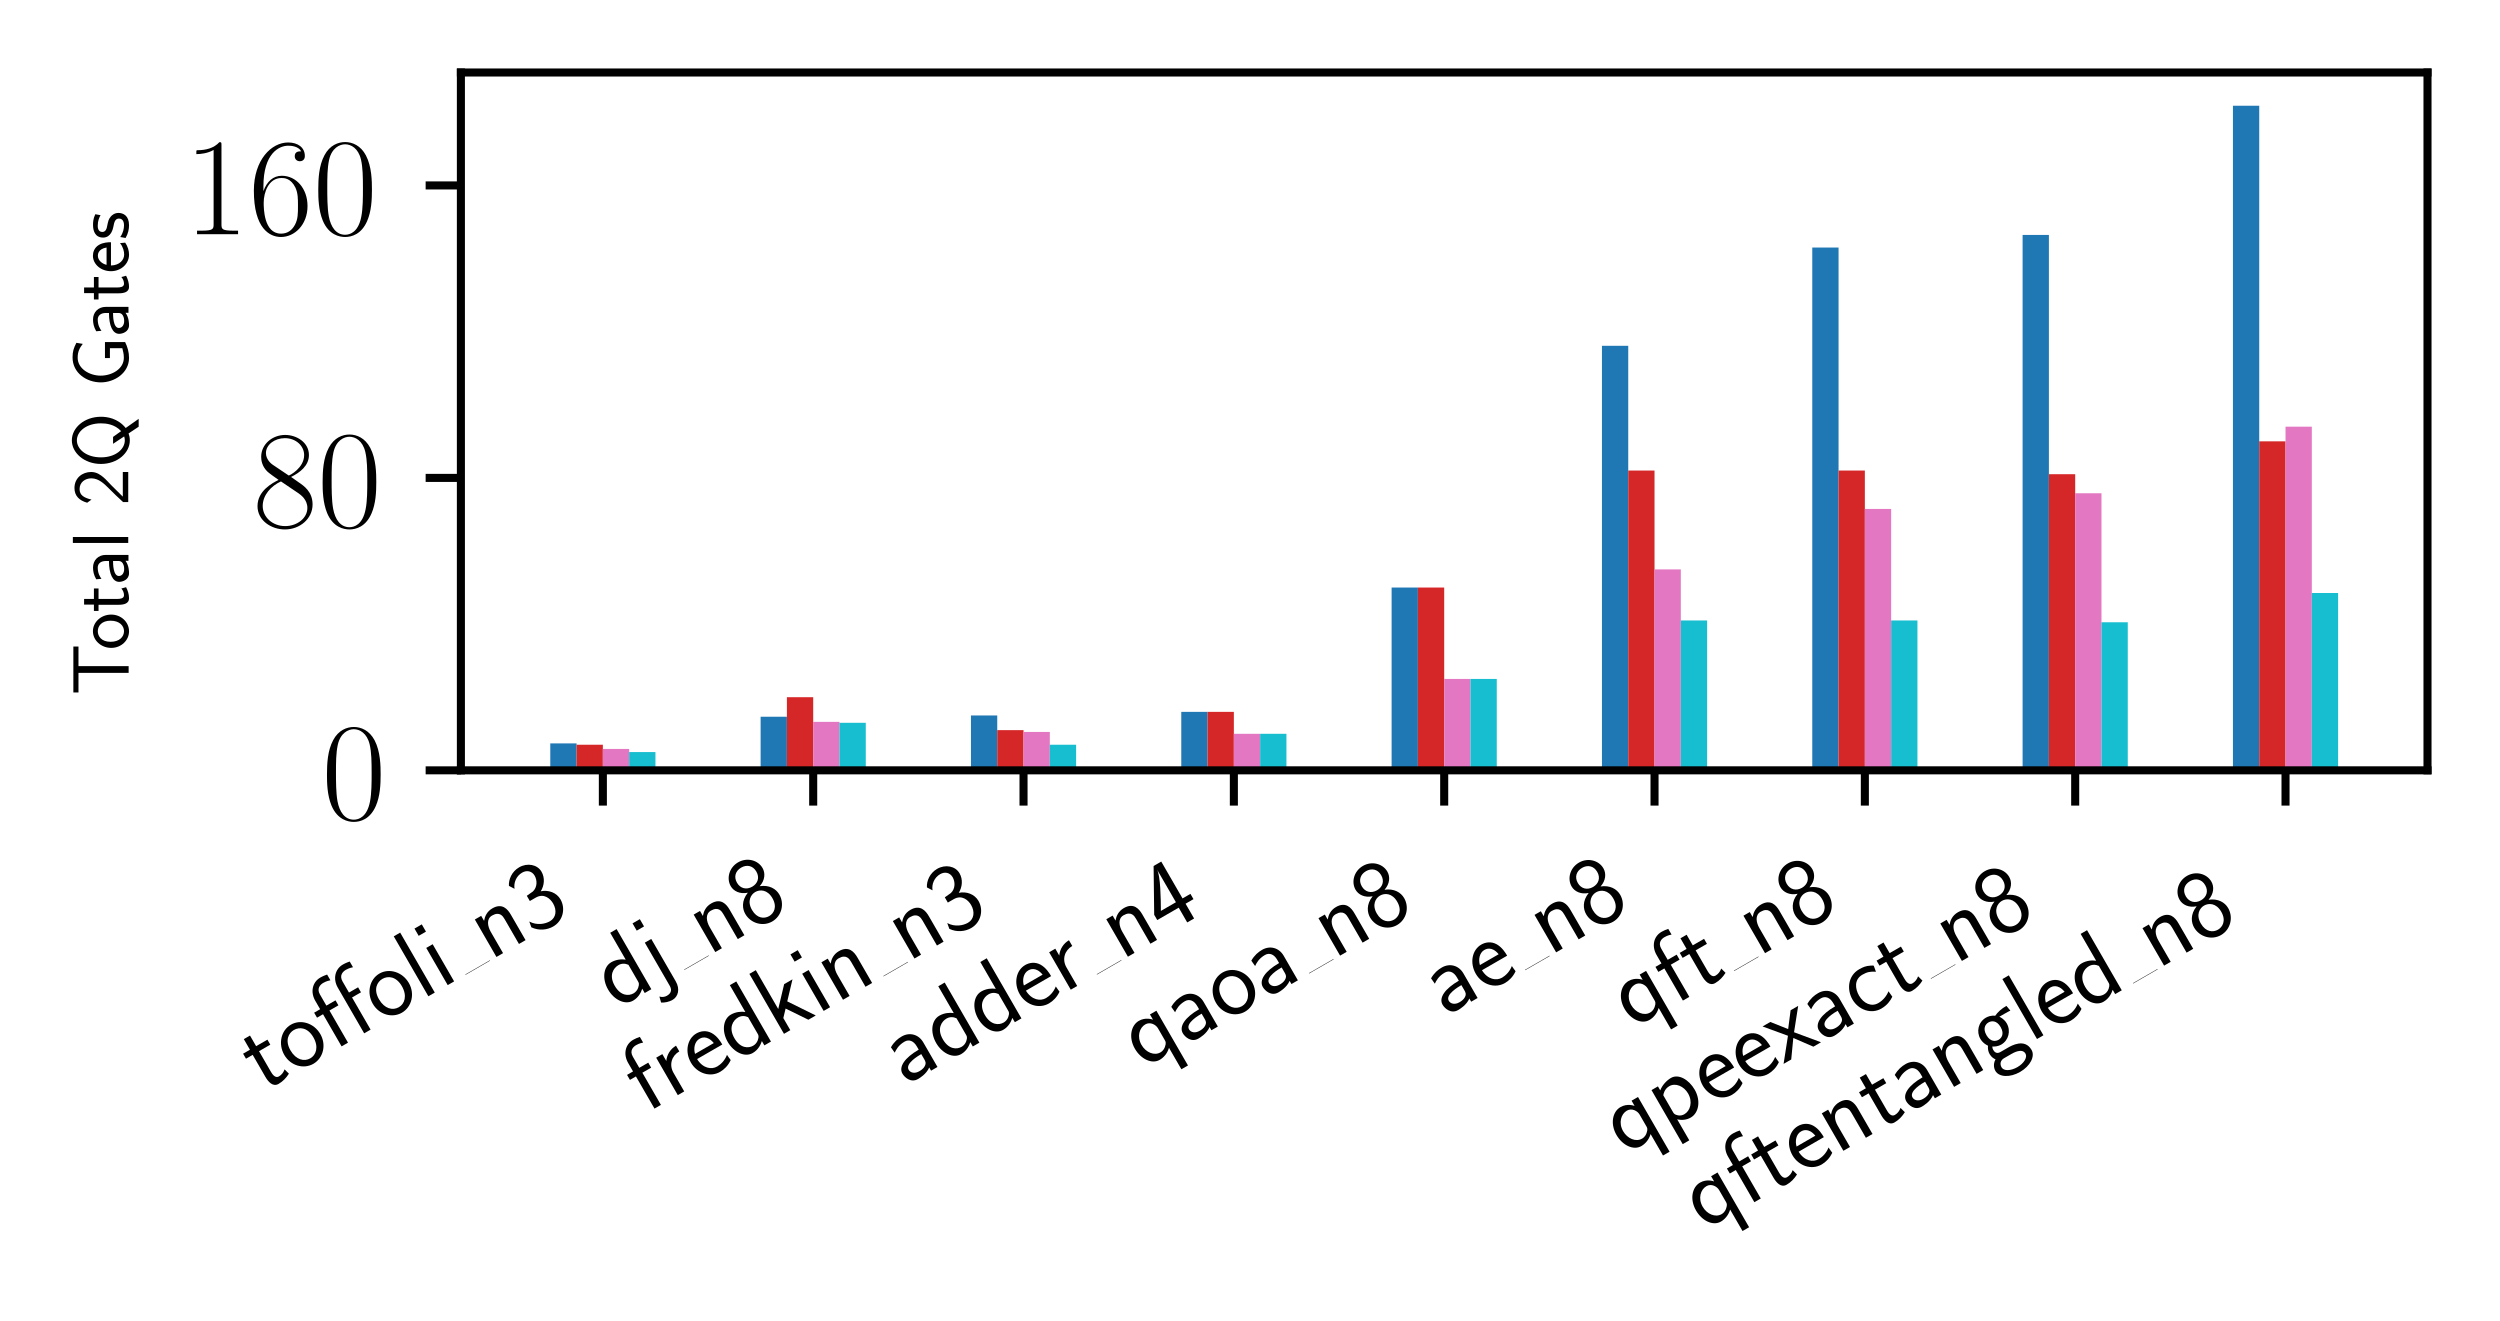
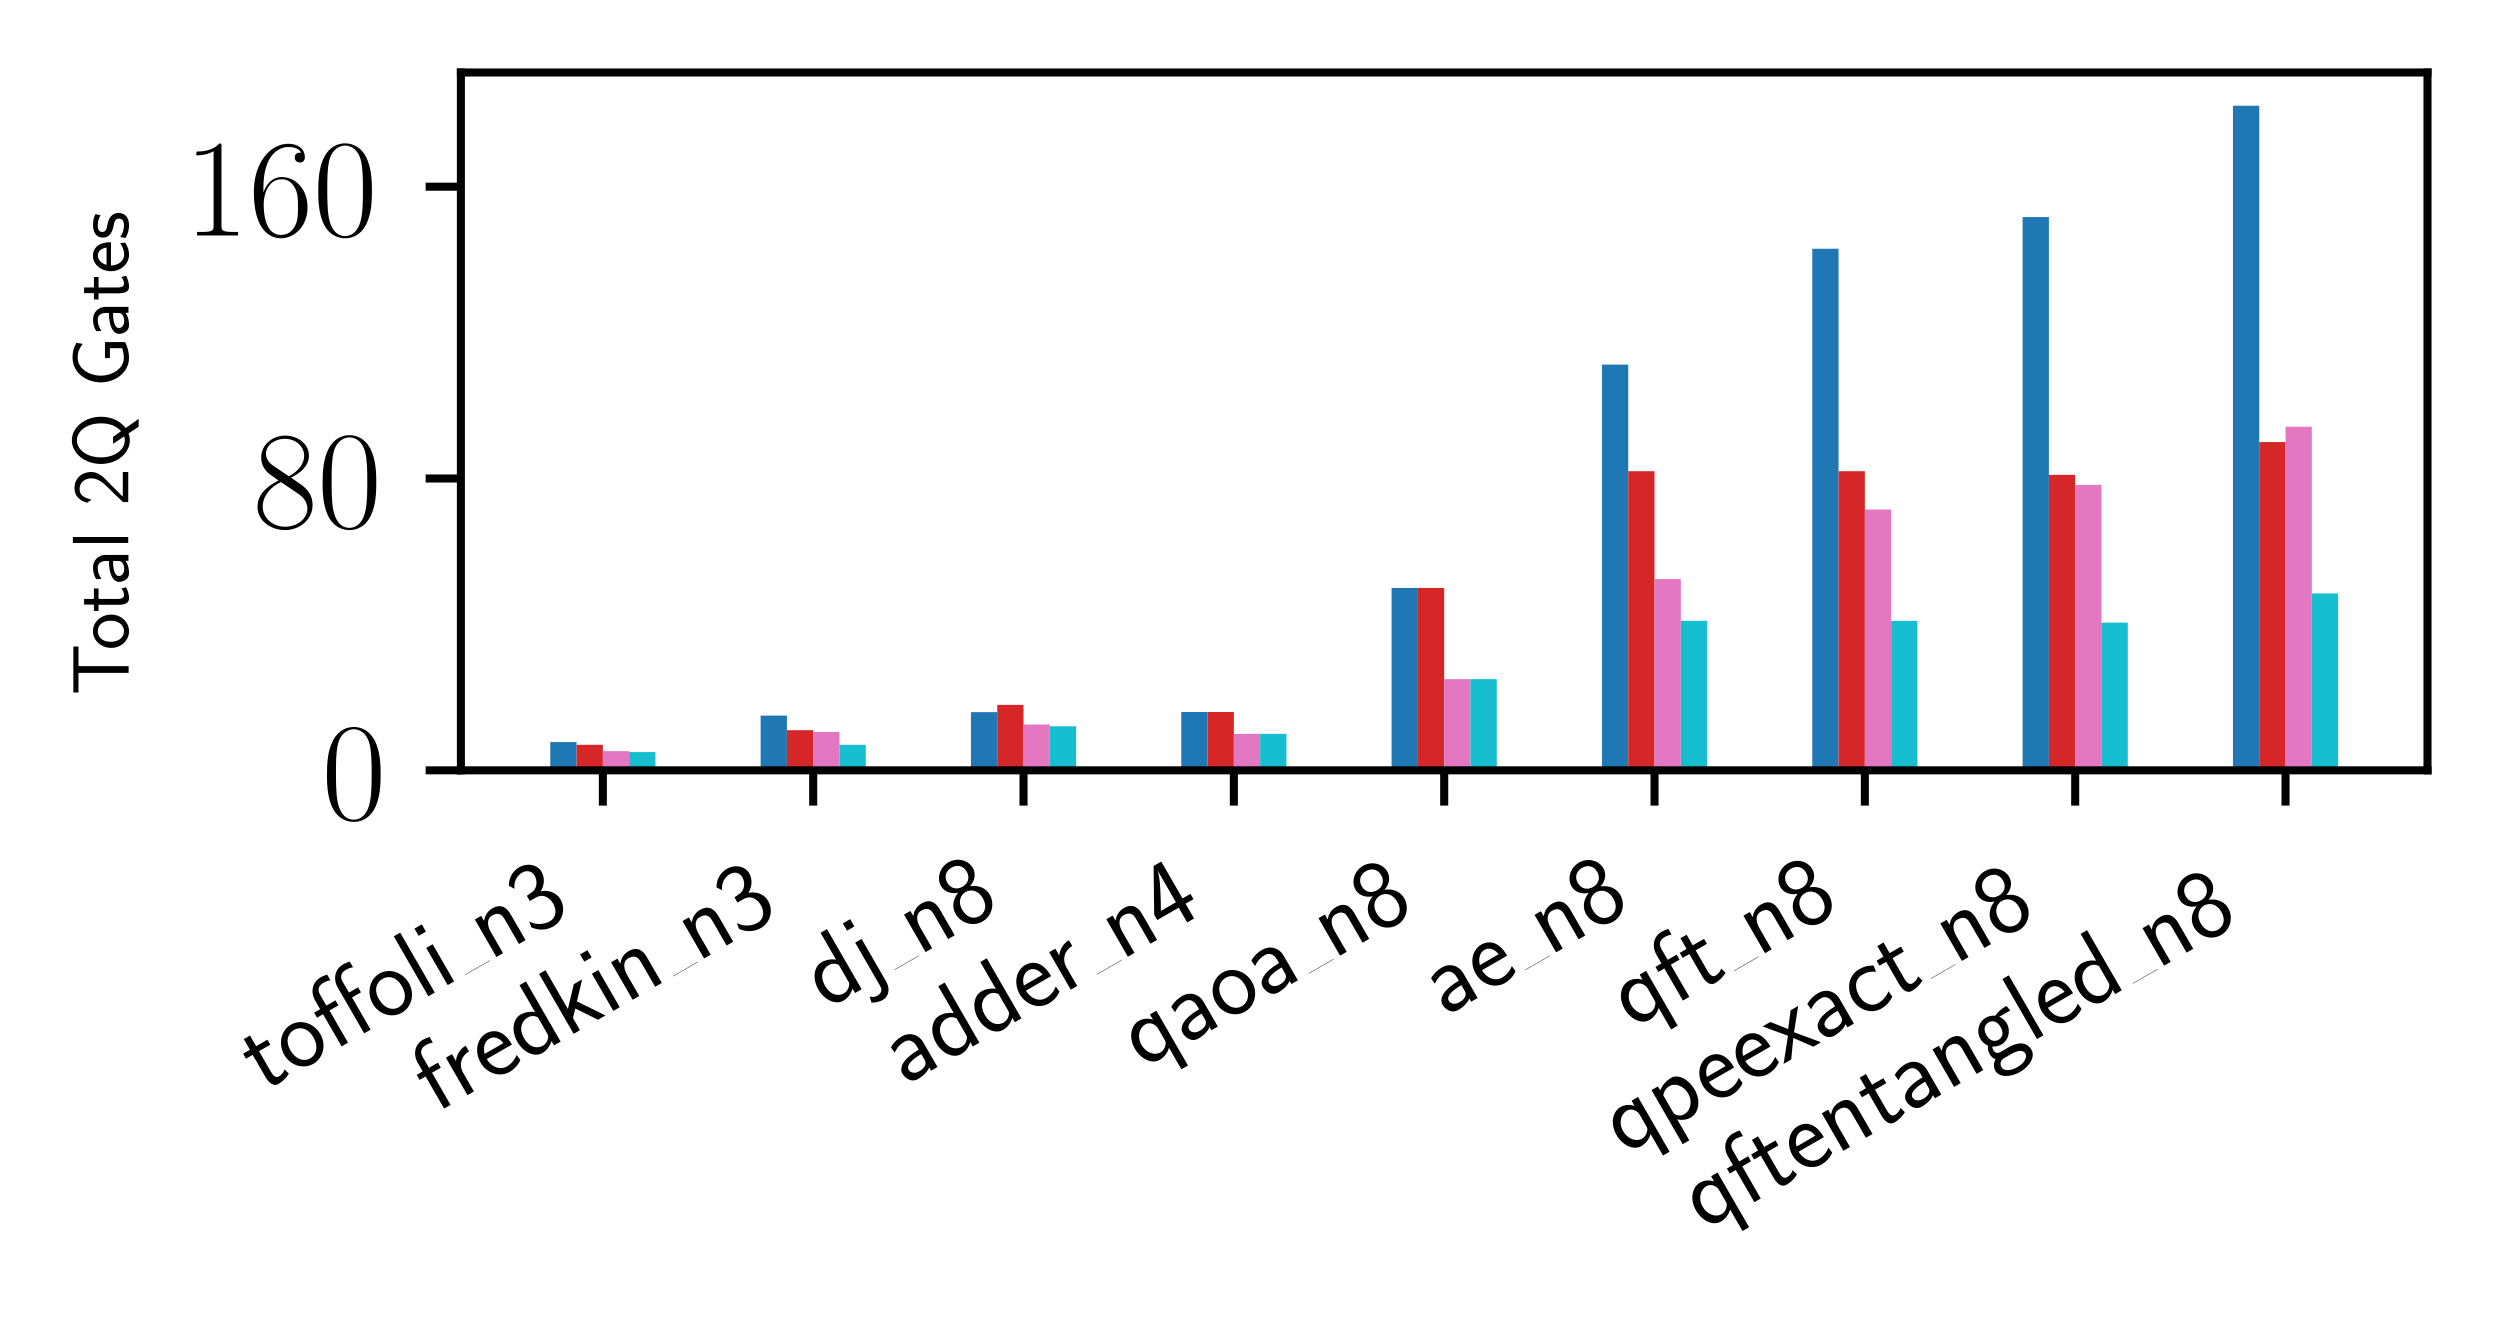
<svg xmlns="http://www.w3.org/2000/svg" xmlns:xlink="http://www.w3.org/1999/xlink" width="248.27pt" height="131.144pt" viewBox="0 0 248.27 131.144" version="1.1">
  <defs>
    <style type="text/css">*{stroke-linejoin: round; stroke-linecap: butt}</style>
  </defs>
  <g id="figure_1">
    <g id="patch_1">
      <path d="M 0 131.144 L 248.27 131.144 L 248.27 0 L 0 0 L 0 131.144 z " style="fill: none" />
    </g>
    <g id="axes_1">
      <g id="patch_2">
        <path d="M 45.77 76.5 L 241.07 76.5 L 241.07 7.2 L 45.77 7.2 L 45.77 76.5 z " style="fill: none" />
      </g>
      <g id="patch_3">
-         <path d="M 54.647 76.5 L 57.258 76.5 L 57.258 73.828 L 54.647 73.828 z " clip-path="url(#p5734040228)" style="fill: #1f77b4" />
+         <path d="M 54.647 76.5 L 57.258 76.5 L 57.258 73.696 L 54.647 73.696 z " clip-path="url(#pdf0e8d1b85)" style="fill: #1f77b4" />
      </g>
      <g id="patch_4">
-         <path d="M 57.258 76.5 L 59.869 76.5 L 59.869 73.959 L 57.258 73.959 z " clip-path="url(#p5734040228)" style="fill: #d62728" />
+         <path d="M 57.258 76.5 L 59.869 76.5 L 59.869 73.964 L 57.258 73.964 z " clip-path="url(#pdf0e8d1b85)" style="fill: #d62728" />
      </g>
      <g id="patch_5">
-         <path d="M 59.869 76.5 L 62.48 76.5 L 62.48 74.375 L 59.869 74.375 z " clip-path="url(#p5734040228)" style="fill: #e377c2" />
+         <path d="M 59.869 76.5 L 62.48 76.5 L 62.48 74.591 L 59.869 74.591 z " clip-path="url(#pdf0e8d1b85)" style="fill: #e377c2" />
      </g>
      <g id="patch_6">
-         <path d="M 62.48 76.5 L 65.091 76.5 L 65.091 74.685 L 62.48 74.685 z " clip-path="url(#p5734040228)" style="fill: #17becf" />
+         <path d="M 62.48 76.5 L 65.091 76.5 L 65.091 74.689 L 62.48 74.689 z " clip-path="url(#pdf0e8d1b85)" style="fill: #17becf" />
      </g>
      <g id="patch_7">
-         <path d="M 75.535 76.5 L 78.146 76.5 L 78.146 71.177 L 75.535 71.177 z " clip-path="url(#p5734040228)" style="fill: #1f77b4" />
+         <path d="M 75.535 76.5 L 78.146 76.5 L 78.146 71.066 L 75.535 71.066 z " clip-path="url(#pdf0e8d1b85)" style="fill: #1f77b4" />
      </g>
      <g id="patch_8">
-         <path d="M 78.146 76.5 L 80.757 76.5 L 80.757 69.239 L 78.146 69.239 z " clip-path="url(#p5734040228)" style="fill: #d62728" />
+         <path d="M 78.146 76.5 L 80.757 76.5 L 80.757 72.515 L 78.146 72.515 z " clip-path="url(#pdf0e8d1b85)" style="fill: #d62728" />
      </g>
      <g id="patch_9">
-         <path d="M 80.757 76.5 L 83.368 76.5 L 83.368 71.689 L 80.757 71.689 z " clip-path="url(#p5734040228)" style="fill: #e377c2" />
+         <path d="M 80.757 76.5 L 83.368 76.5 L 83.368 72.696 L 80.757 72.696 z " clip-path="url(#pdf0e8d1b85)" style="fill: #e377c2" />
      </g>
      <g id="patch_10">
-         <path d="M 83.368 76.5 L 85.979 76.5 L 85.979 71.78 L 83.368 71.78 z " clip-path="url(#p5734040228)" style="fill: #17becf" />
+         <path d="M 83.368 76.5 L 85.979 76.5 L 85.979 73.964 L 83.368 73.964 z " clip-path="url(#pdf0e8d1b85)" style="fill: #17becf" />
      </g>
      <g id="patch_11">
-         <path d="M 96.423 76.5 L 99.034 76.5 L 99.034 71.054 L 96.423 71.054 z " clip-path="url(#p5734040228)" style="fill: #1f77b4" />
+         <path d="M 96.423 76.5 L 99.034 76.5 L 99.034 70.722 L 96.423 70.722 z " clip-path="url(#pdf0e8d1b85)" style="fill: #1f77b4" />
      </g>
      <g id="patch_12">
-         <path d="M 99.034 76.5 L 101.645 76.5 L 101.645 72.507 L 99.034 72.507 z " clip-path="url(#p5734040228)" style="fill: #d62728" />
+         <path d="M 99.034 76.5 L 101.645 76.5 L 101.645 69.996 L 99.034 69.996 z " clip-path="url(#pdf0e8d1b85)" style="fill: #d62728" />
      </g>
      <g id="patch_13">
-         <path d="M 101.645 76.5 L 104.256 76.5 L 104.256 72.688 L 101.645 72.688 z " clip-path="url(#p5734040228)" style="fill: #e377c2" />
+         <path d="M 101.645 76.5 L 104.256 76.5 L 104.256 71.945 L 101.645 71.945 z " clip-path="url(#pdf0e8d1b85)" style="fill: #e377c2" />
      </g>
      <g id="patch_14">
-         <path d="M 104.256 76.5 L 106.867 76.5 L 106.867 73.959 L 104.256 73.959 z " clip-path="url(#p5734040228)" style="fill: #17becf" />
+         <path d="M 104.256 76.5 L 106.867 76.5 L 106.867 72.125 L 104.256 72.125 z " clip-path="url(#pdf0e8d1b85)" style="fill: #17becf" />
      </g>
      <g id="patch_15">
-         <path d="M 117.31 76.5 L 119.921 76.5 L 119.921 70.691 L 117.31 70.691 z " clip-path="url(#p5734040228)" style="fill: #1f77b4" />
+         <path d="M 117.31 76.5 L 119.921 76.5 L 119.921 70.704 L 117.31 70.704 z " clip-path="url(#pdf0e8d1b85)" style="fill: #1f77b4" />
      </g>
      <g id="patch_16">
-         <path d="M 119.921 76.5 L 122.532 76.5 L 122.532 70.691 L 119.921 70.691 z " clip-path="url(#p5734040228)" style="fill: #d62728" />
+         <path d="M 119.921 76.5 L 122.532 76.5 L 122.532 70.704 L 119.921 70.704 z " clip-path="url(#pdf0e8d1b85)" style="fill: #d62728" />
      </g>
      <g id="patch_17">
-         <path d="M 122.532 76.5 L 125.143 76.5 L 125.143 72.87 L 122.532 72.87 z " clip-path="url(#p5734040228)" style="fill: #e377c2" />
+         <path d="M 122.532 76.5 L 125.143 76.5 L 125.143 72.878 L 122.532 72.878 z " clip-path="url(#pdf0e8d1b85)" style="fill: #e377c2" />
      </g>
      <g id="patch_18">
-         <path d="M 125.143 76.5 L 127.754 76.5 L 127.754 72.87 L 125.143 72.87 z " clip-path="url(#p5734040228)" style="fill: #17becf" />
+         <path d="M 125.143 76.5 L 127.754 76.5 L 127.754 72.878 L 125.143 72.878 z " clip-path="url(#pdf0e8d1b85)" style="fill: #17becf" />
      </g>
      <g id="patch_19">
-         <path d="M 138.198 76.5 L 140.809 76.5 L 140.809 58.348 L 138.198 58.348 z " clip-path="url(#p5734040228)" style="fill: #1f77b4" />
+         <path d="M 138.198 76.5 L 140.809 76.5 L 140.809 58.388 L 138.198 58.388 z " clip-path="url(#pdf0e8d1b85)" style="fill: #1f77b4" />
      </g>
      <g id="patch_20">
-         <path d="M 140.809 76.5 L 143.42 76.5 L 143.42 58.348 L 140.809 58.348 z " clip-path="url(#p5734040228)" style="fill: #d62728" />
+         <path d="M 140.809 76.5 L 143.42 76.5 L 143.42 58.388 L 140.809 58.388 z " clip-path="url(#pdf0e8d1b85)" style="fill: #d62728" />
      </g>
      <g id="patch_21">
-         <path d="M 143.42 76.5 L 146.031 76.5 L 146.031 67.424 L 143.42 67.424 z " clip-path="url(#p5734040228)" style="fill: #e377c2" />
+         <path d="M 143.42 76.5 L 146.031 76.5 L 146.031 67.444 L 143.42 67.444 z " clip-path="url(#pdf0e8d1b85)" style="fill: #e377c2" />
      </g>
      <g id="patch_22">
-         <path d="M 146.031 76.5 L 148.642 76.5 L 148.642 67.424 L 146.031 67.424 z " clip-path="url(#p5734040228)" style="fill: #17becf" />
+         <path d="M 146.031 76.5 L 148.642 76.5 L 148.642 67.444 L 146.031 67.444 z " clip-path="url(#pdf0e8d1b85)" style="fill: #17becf" />
      </g>
      <g id="patch_23">
-         <path d="M 159.086 76.5 L 161.697 76.5 L 161.697 34.34 L 159.086 34.34 z " clip-path="url(#p5734040228)" style="fill: #1f77b4" />
+         <path d="M 159.086 76.5 L 161.697 76.5 L 161.697 36.208 L 159.086 36.208 z " clip-path="url(#pdf0e8d1b85)" style="fill: #1f77b4" />
      </g>
      <g id="patch_24">
-         <path d="M 161.697 76.5 L 164.308 76.5 L 164.308 46.731 L 161.697 46.731 z " clip-path="url(#p5734040228)" style="fill: #d62728" />
+         <path d="M 161.697 76.5 L 164.308 76.5 L 164.308 46.796 L 161.697 46.796 z " clip-path="url(#pdf0e8d1b85)" style="fill: #d62728" />
      </g>
      <g id="patch_25">
-         <path d="M 164.308 76.5 L 166.919 76.5 L 166.919 56.544 L 164.308 56.544 z " clip-path="url(#p5734040228)" style="fill: #e377c2" />
+         <path d="M 164.308 76.5 L 166.919 76.5 L 166.919 57.504 L 164.308 57.504 z " clip-path="url(#pdf0e8d1b85)" style="fill: #e377c2" />
      </g>
      <g id="patch_26">
-         <path d="M 166.919 76.5 L 169.53 76.5 L 169.53 61.615 L 166.919 61.615 z " clip-path="url(#p5734040228)" style="fill: #17becf" />
+         <path d="M 166.919 76.5 L 169.53 76.5 L 169.53 61.648 L 166.919 61.648 z " clip-path="url(#pdf0e8d1b85)" style="fill: #17becf" />
      </g>
      <g id="patch_27">
-         <path d="M 179.973 76.5 L 182.584 76.5 L 182.584 24.585 L 179.973 24.585 z " clip-path="url(#p5734040228)" style="fill: #1f77b4" />
+         <path d="M 179.973 76.5 L 182.584 76.5 L 182.584 24.699 L 179.973 24.699 z " clip-path="url(#pdf0e8d1b85)" style="fill: #1f77b4" />
      </g>
      <g id="patch_28">
-         <path d="M 182.584 76.5 L 185.195 76.5 L 185.195 46.731 L 182.584 46.731 z " clip-path="url(#p5734040228)" style="fill: #d62728" />
+         <path d="M 182.584 76.5 L 185.195 76.5 L 185.195 46.796 L 182.584 46.796 z " clip-path="url(#pdf0e8d1b85)" style="fill: #d62728" />
      </g>
      <g id="patch_29">
-         <path d="M 185.195 76.5 L 187.806 76.5 L 187.806 50.543 L 185.195 50.543 z " clip-path="url(#p5734040228)" style="fill: #e377c2" />
+         <path d="M 185.195 76.5 L 187.806 76.5 L 187.806 50.6 L 185.195 50.6 z " clip-path="url(#pdf0e8d1b85)" style="fill: #e377c2" />
      </g>
      <g id="patch_30">
-         <path d="M 187.806 76.5 L 190.417 76.5 L 190.417 61.615 L 187.806 61.615 z " clip-path="url(#p5734040228)" style="fill: #17becf" />
+         <path d="M 187.806 76.5 L 190.417 76.5 L 190.417 61.648 L 187.806 61.648 z " clip-path="url(#pdf0e8d1b85)" style="fill: #17becf" />
      </g>
      <g id="patch_31">
-         <path d="M 200.861 76.5 L 203.472 76.5 L 203.472 23.33 L 200.861 23.33 z " clip-path="url(#p5734040228)" style="fill: #1f77b4" />
+         <path d="M 200.861 76.5 L 203.472 76.5 L 203.472 21.556 L 200.861 21.556 z " clip-path="url(#pdf0e8d1b85)" style="fill: #1f77b4" />
      </g>
      <g id="patch_32">
-         <path d="M 203.472 76.5 L 206.083 76.5 L 206.083 47.094 L 203.472 47.094 z " clip-path="url(#p5734040228)" style="fill: #d62728" />
+         <path d="M 203.472 76.5 L 206.083 76.5 L 206.083 47.158 L 203.472 47.158 z " clip-path="url(#pdf0e8d1b85)" style="fill: #d62728" />
      </g>
      <g id="patch_33">
-         <path d="M 206.083 76.5 L 208.694 76.5 L 208.694 48.985 L 206.083 48.985 z " clip-path="url(#p5734040228)" style="fill: #e377c2" />
+         <path d="M 206.083 76.5 L 208.694 76.5 L 208.694 48.149 L 206.083 48.149 z " clip-path="url(#pdf0e8d1b85)" style="fill: #e377c2" />
      </g>
      <g id="patch_34">
-         <path d="M 208.694 76.5 L 211.305 76.5 L 211.305 61.797 L 208.694 61.797 z " clip-path="url(#p5734040228)" style="fill: #17becf" />
+         <path d="M 208.694 76.5 L 211.305 76.5 L 211.305 61.829 L 208.694 61.829 z " clip-path="url(#pdf0e8d1b85)" style="fill: #17becf" />
      </g>
      <g id="patch_35">
-         <path d="M 221.749 76.5 L 224.36 76.5 L 224.36 10.5 L 221.749 10.5 z " clip-path="url(#p5734040228)" style="fill: #1f77b4" />
+         <path d="M 221.749 76.5 L 224.36 76.5 L 224.36 10.5 L 221.749 10.5 z " clip-path="url(#pdf0e8d1b85)" style="fill: #1f77b4" />
      </g>
      <g id="patch_36">
-         <path d="M 224.36 76.5 L 226.971 76.5 L 226.971 43.826 L 224.36 43.826 z " clip-path="url(#p5734040228)" style="fill: #d62728" />
+         <path d="M 224.36 76.5 L 226.971 76.5 L 226.971 43.898 L 224.36 43.898 z " clip-path="url(#pdf0e8d1b85)" style="fill: #d62728" />
      </g>
      <g id="patch_37">
-         <path d="M 226.971 76.5 L 229.582 76.5 L 229.582 42.374 L 226.971 42.374 z " clip-path="url(#p5734040228)" style="fill: #e377c2" />
+         <path d="M 226.971 76.5 L 229.582 76.5 L 229.582 42.377 L 226.971 42.377 z " clip-path="url(#pdf0e8d1b85)" style="fill: #e377c2" />
      </g>
      <g id="patch_38">
-         <path d="M 229.582 76.5 L 232.193 76.5 L 232.193 58.892 L 229.582 58.892 z " clip-path="url(#p5734040228)" style="fill: #17becf" />
+         <path d="M 229.582 76.5 L 232.193 76.5 L 232.193 58.931 L 229.582 58.931 z " clip-path="url(#pdf0e8d1b85)" style="fill: #17becf" />
      </g>
      <g id="matplotlib.axis_1">
        <g id="xtick_1">
          <g id="line2d_1">
            <defs>
-               <path id="m604e9dee7a" d="M 0 0 L 0 3.5 " style="stroke: #000000; stroke-width: 0.8" />
+               <path id="mc329f46f1f" d="M 0 0 L 0 3.5 " style="stroke: #000000; stroke-width: 0.8" />
            </defs>
            <g>
-               <use xlink:href="#m604e9dee7a" x="59.869" y="76.5" style="stroke: #000000; stroke-width: 0.8" />
+               <use xlink:href="#mc329f46f1f" x="59.869" y="76.5" style="stroke: #000000; stroke-width: 0.8" />
            </g>
          </g>
          <g id="text_1">
            <g transform="translate(26.12412 108.4151) rotate(-30) scale(0.1 -0.1)">
              <defs>
                <path id="CMSS17-74" d="M 1069 2368 L 1901 2368 L 1901 2737 L 1069 2737 L 1069 3520 L 614 3520 L 614 2737 L 109 2737 L 109 2368 L 602 2368 L 602 749 C 602 384 685 -64 1107 -64 C 1427 -64 1722 25 2003 172 L 1901 548 C 1747 414 1562 337 1363 337 C 1082 337 1069 696 1069 856 L 1069 2368 z " transform="scale(0.015625)" />
                <path id="CMSS17-6f" d="M 2829 1356 C 2829 2176 2221 2816 1504 2816 C 768 2816 173 2157 173 1356 C 173 544 787 -64 1498 -64 C 2227 -64 2829 563 2829 1356 z M 1504 337 C 1050 337 659 709 659 1408 C 659 2151 1114 2427 1498 2427 C 1914 2427 2342 2126 2342 1408 C 2342 683 1926 337 1504 337 z " transform="scale(0.015625)" />
                <path id="CMSS17-b" d="M 1075 2368 L 1734 2368 L 1734 2737 L 1062 2737 L 1062 3559 C 1062 4001 1395 4092 1613 4092 C 1837 4092 2022 4034 2093 4009 L 2093 4429 C 2022 4442 1830 4480 1619 4480 C 1030 4480 602 3999 602 3359 L 602 2737 L 160 2737 L 160 2368 L 602 2368 L 602 0 L 1075 0 L 1075 2368 z M 2739 2368 L 3398 2368 L 3398 2737 L 2726 2737 L 2726 3559 C 2726 4001 3059 4092 3277 4092 C 3501 4092 3686 4034 3757 4009 L 3757 4429 C 3686 4442 3494 4480 3283 4480 C 2694 4480 2266 4001 2266 3363 L 2266 0 L 2739 0 L 2739 2368 z " transform="scale(0.015625)" />
                <path id="CMSS17-6c" d="M 947 4416 L 474 4416 L 474 0 L 947 0 L 947 4416 z " transform="scale(0.015625)" />
                <path id="CMSS17-69" d="M 979 4183 L 442 4183 L 442 3648 L 979 3648 L 979 4183 z M 947 2739 L 474 2739 L 474 0 L 947 0 L 947 2739 z " transform="scale(0.015625)" />
                <path id="CMSS17-6e" d="M 2618 1877 C 2618 2283 2522 2816 1798 2816 C 1389 2816 1120 2606 941 2389 L 941 2758 L 474 2758 L 474 0 L 960 0 L 960 1559 C 960 1964 1114 2428 1549 2428 C 2112 2428 2131 2048 2131 1829 L 2131 0 L 2618 0 L 2618 1877 z " transform="scale(0.015625)" />
                <path id="CMSS17-33" d="M 1005 2025 L 1440 2025 C 2042 2025 2214 1507 2214 1146 C 2214 653 1933 267 1472 267 C 1114 267 608 444 320 912 C 275 691 275 678 250 526 C 550 88 1037 -128 1485 -128 C 2214 -128 2752 473 2752 1138 C 2752 1638 2400 2057 1920 2215 C 2304 2424 2586 2816 2586 3273 C 2586 3805 2093 4229 1491 4229 C 941 4229 512 3892 333 3530 C 378 3468 493 3284 550 3189 C 691 3562 1056 3840 1485 3840 C 1843 3840 2080 3607 2080 3271 C 2080 2923 1856 2543 1478 2455 C 1453 2455 1056 2417 1005 2411 L 1005 2025 z " transform="scale(0.015625)" />
              </defs>
              <use xlink:href="#CMSS17-74" transform="scale(0.996264)" />
              <use xlink:href="#CMSS17-6f" transform="translate(33.83157 0) scale(0.996264)" />
              <use xlink:href="#CMSS17-b" transform="translate(80.67519 0) scale(0.996264)" />
              <use xlink:href="#CMSS17-6f" transform="translate(135.3262 0) scale(0.996264)" />
              <use xlink:href="#CMSS17-6c" transform="translate(182.1698 0) scale(0.996264)" />
              <use xlink:href="#CMSS17-69" transform="translate(204.3505 0) scale(0.996264)" />
              <use xlink:href="#CMSS17-6e" transform="translate(260.2587 0) scale(0.996264)" />
              <use xlink:href="#CMSS17-33" transform="translate(308.4637 0) scale(0.996264)" />
              <path d="M 232.152 0 L 260.259 0 L 260.259 0.399 L 232.152 0.399 L 232.152 0 z " />
            </g>
          </g>
        </g>
        <g id="xtick_2">
          <g id="line2d_2">
            <g>
-               <use xlink:href="#m604e9dee7a" x="80.757" y="76.5" style="stroke: #000000; stroke-width: 0.8" />
+               <use xlink:href="#mc329f46f1f" x="80.757" y="76.5" style="stroke: #000000; stroke-width: 0.8" />
            </g>
          </g>
          <g id="text_2">
-             <g transform="translate(61.15203 100.2513) rotate(-30) scale(0.1 -0.1)">
-               <defs>
-                 <path id="CMSS17-64" d="M 2611 4416 L 2138 4416 L 2138 2438 C 1939 2603 1613 2756 1254 2756 C 672 2756 211 2131 211 1347 C 211 562 666 -64 1235 -64 C 1677 -64 1971 172 2125 306 L 2125 -13 L 2611 -13 L 2611 4416 z M 2125 836 C 2125 747 2125 653 1926 482 C 1798 375 1645 325 1498 325 C 1152 325 698 576 698 1340 C 698 2134 1210 2368 1562 2368 C 1798 2368 1990 2254 2125 2065 L 2125 836 z " transform="scale(0.015625)" />
-                 <path id="CMSS17-6a" d="M 1114 4224 L 576 4224 L 576 3689 L 1114 3689 L 1114 4224 z M -371 -1064 C -166 -1191 83 -1280 352 -1280 C 755 -1280 1114 -935 1114 -366 L 1114 2767 L 640 2767 L 640 -425 C 640 -815 346 -873 179 -873 C 38 -873 -128 -828 -275 -675 L -371 -1064 z " transform="scale(0.015625)" />
-                 <path id="CMSS17-38" d="M 1933 2222 C 2419 2380 2669 2760 2669 3134 C 2669 3722 2157 4229 1504 4229 C 826 4229 333 3708 333 3144 C 333 2780 576 2403 1069 2241 C 442 1997 250 1512 250 1149 C 250 446 819 -128 1498 -128 C 2202 -128 2752 455 2752 1138 C 2752 1557 2502 2000 1933 2222 z M 1504 2432 C 1075 2432 787 2712 787 3136 C 787 3566 1075 3840 1504 3840 C 1901 3840 2214 3591 2214 3136 C 2214 2687 1907 2432 1504 2432 z M 1504 267 C 1139 267 749 517 749 1156 C 749 1813 1184 2043 1498 2043 C 1843 2043 2253 1800 2253 1156 C 2253 491 1830 267 1504 267 z " transform="scale(0.015625)" />
-               </defs>
-               <use xlink:href="#CMSS17-64" transform="scale(0.996264)" />
-               <use xlink:href="#CMSS17-6a" transform="translate(48.20494 0) scale(0.996264)" />
-               <use xlink:href="#CMSS17-6e" transform="translate(106.7155 0) scale(0.996264)" />
-               <use xlink:href="#CMSS17-38" transform="translate(154.9205 0) scale(0.996264)" />
-               <path d="M 78.609 0 L 106.716 0 L 106.716 0.399 L 78.609 0.399 L 78.609 0 z " />
-             </g>
-           </g>
-         </g>
-         <g id="xtick_3">
-           <g id="line2d_3">
-             <g>
-               <use xlink:href="#m604e9dee7a" x="101.645" y="76.5" style="stroke: #000000; stroke-width: 0.8" />
-             </g>
-           </g>
-           <g id="text_3">
-             <g transform="translate(64.18472 110.5599) rotate(-30) scale(0.1 -0.1)">
+             <g transform="translate(43.29702 110.5599) rotate(-30) scale(0.1 -0.1)">
              <defs>
                <path id="CMSS17-66" d="M 1075 2368 L 1722 2368 L 1722 2737 L 1062 2737 L 1062 3559 C 1062 4014 1408 4092 1606 4092 C 1670 4092 1850 4092 2080 4009 L 2080 4429 C 1933 4461 1754 4480 1613 4480 C 1018 4480 602 3993 602 3359 L 602 2737 L 160 2737 L 160 2368 L 602 2368 L 602 0 L 1075 0 L 1075 2368 z " transform="scale(0.015625)" />
                <path id="CMSS17-72" d="M 954 1363 C 954 1965 1395 2368 1958 2368 L 1958 2789 C 1549 2789 1165 2585 934 2253 L 934 2758 L 480 2758 L 480 0 L 954 0 L 954 1363 z " transform="scale(0.015625)" />
                <path id="CMSS17-65" d="M 2502 1377 C 2502 1590 2490 2003 2285 2345 C 2061 2713 1696 2816 1421 2816 C 755 2816 192 2188 192 1375 C 192 582 774 -64 1510 -64 C 1798 -64 2150 19 2470 248 C 2470 274 2458 414 2451 420 C 2451 433 2432 630 2432 656 C 2125 407 1773 325 1517 325 C 1107 325 666 667 646 1377 L 2502 1377 z M 698 1728 C 781 2084 1062 2421 1421 2421 C 1517 2421 1965 2421 2080 1728 L 698 1728 z " transform="scale(0.015625)" />
+                 <path id="CMSS17-64" d="M 2611 4416 L 2138 4416 L 2138 2438 C 1939 2603 1613 2756 1254 2756 C 672 2756 211 2131 211 1347 C 211 562 666 -64 1235 -64 C 1677 -64 1971 172 2125 306 L 2125 -13 L 2611 -13 L 2611 4416 z M 2125 836 C 2125 747 2125 653 1926 482 C 1798 375 1645 325 1498 325 C 1152 325 698 576 698 1340 C 698 2134 1210 2368 1562 2368 C 1798 2368 1990 2254 2125 2065 L 2125 836 z " transform="scale(0.015625)" />
                <path id="CMSS17-6b" d="M 1696 1688 L 2688 2739 L 2074 2739 L 954 1554 L 954 4416 L 480 4416 L 480 0 L 947 0 L 947 892 L 1376 1344 L 2278 0 L 2822 0 L 1696 1688 z " transform="scale(0.015625)" />
              </defs>
              <use xlink:href="#CMSS17-66" transform="scale(0.996264)" />
              <use xlink:href="#CMSS17-72" transform="translate(28.62666 0) scale(0.996264)" />
              <use xlink:href="#CMSS17-65" transform="translate(60.53643 0) scale(0.996264)" />
              <use xlink:href="#CMSS17-64" transform="translate(102.1753 0) scale(0.996264)" />
              <use xlink:href="#CMSS17-6b" transform="translate(150.3802 0) scale(0.996264)" />
              <use xlink:href="#CMSS17-69" transform="translate(195.9827 0) scale(0.996264)" />
              <use xlink:href="#CMSS17-6e" transform="translate(218.1634 0) scale(0.996264)" />
              <use xlink:href="#CMSS17-6e" transform="translate(300.0958 0) scale(0.996264)" />
              <use xlink:href="#CMSS17-33" transform="translate(348.3008 0) scale(0.996264)" />
              <path d="M 271.989 0 L 300.096 0 L 300.096 0.399 L 271.989 0.399 L 271.989 0 z " />
            </g>
          </g>
        </g>
+         <g id="xtick_3">
+           <g id="line2d_3">
+             <g>
+               <use xlink:href="#mc329f46f1f" x="101.645" y="76.5" style="stroke: #000000; stroke-width: 0.8" />
+             </g>
+           </g>
+           <g id="text_3">
+             <g transform="translate(82.03973 100.2513) rotate(-30) scale(0.1 -0.1)">
+               <defs>
+                 <path id="CMSS17-6a" d="M 1114 4224 L 576 4224 L 576 3689 L 1114 3689 L 1114 4224 z M -371 -1064 C -166 -1191 83 -1280 352 -1280 C 755 -1280 1114 -935 1114 -366 L 1114 2767 L 640 2767 L 640 -425 C 640 -815 346 -873 179 -873 C 38 -873 -128 -828 -275 -675 L -371 -1064 z " transform="scale(0.015625)" />
+                 <path id="CMSS17-38" d="M 1933 2222 C 2419 2380 2669 2760 2669 3134 C 2669 3722 2157 4229 1504 4229 C 826 4229 333 3708 333 3144 C 333 2780 576 2403 1069 2241 C 442 1997 250 1512 250 1149 C 250 446 819 -128 1498 -128 C 2202 -128 2752 455 2752 1138 C 2752 1557 2502 2000 1933 2222 z M 1504 2432 C 1075 2432 787 2712 787 3136 C 787 3566 1075 3840 1504 3840 C 1901 3840 2214 3591 2214 3136 C 2214 2687 1907 2432 1504 2432 z M 1504 267 C 1139 267 749 517 749 1156 C 749 1813 1184 2043 1498 2043 C 1843 2043 2253 1800 2253 1156 C 2253 491 1830 267 1504 267 z " transform="scale(0.015625)" />
+               </defs>
+               <use xlink:href="#CMSS17-64" transform="scale(0.996264)" />
+               <use xlink:href="#CMSS17-6a" transform="translate(48.20494 0) scale(0.996264)" />
+               <use xlink:href="#CMSS17-6e" transform="translate(106.7155 0) scale(0.996264)" />
+               <use xlink:href="#CMSS17-38" transform="translate(154.9205 0) scale(0.996264)" />
+               <path d="M 78.609 0 L 106.716 0 L 106.716 0.399 L 78.609 0.399 L 78.609 0 z " />
+             </g>
+           </g>
+         </g>
        <g id="xtick_4">
          <g id="line2d_4">
            <g>
-               <use xlink:href="#m604e9dee7a" x="122.532" y="76.5" style="stroke: #000000; stroke-width: 0.8" />
+               <use xlink:href="#mc329f46f1f" x="122.532" y="76.5" style="stroke: #000000; stroke-width: 0.8" />
            </g>
          </g>
          <g id="text_4">
            <g transform="translate(89.84175 107.8063) rotate(-30) scale(0.1 -0.1)">
              <defs>
                <path id="CMSS17-61" d="M 2406 1791 C 2406 2392 1978 2808 1402 2808 C 1120 2808 813 2757 461 2553 L 499 2135 C 659 2248 934 2432 1395 2432 C 1722 2432 1920 2180 1920 1782 L 1920 1536 C 896 1536 256 1238 256 726 C 256 461 416 -64 947 -64 C 1043 -64 1562 -64 1933 217 L 1933 -19 L 2406 -19 L 2406 1791 z M 1920 816 C 1920 701 1920 548 1728 434 C 1562 325 1350 325 1261 325 C 941 325 723 511 723 744 C 723 1211 1722 1211 1920 1211 L 1920 816 z " transform="scale(0.015625)" />
                <path id="CMSS17-34" d="M 2253 1088 L 2835 1088 L 2835 1477 L 2253 1477 L 2253 4192 L 1690 4192 L 166 1477 L 166 1088 L 1747 1088 L 1747 0 L 2253 0 L 2253 1088 z M 659 1477 C 1030 2127 1766 3439 1766 3885 L 1766 1477 L 659 1477 z " transform="scale(0.015625)" />
              </defs>
              <use xlink:href="#CMSS17-61" transform="scale(0.996264)" />
              <use xlink:href="#CMSS17-64" transform="translate(44.92192 0) scale(0.996264)" />
              <use xlink:href="#CMSS17-64" transform="translate(93.12686 0) scale(0.996264)" />
              <use xlink:href="#CMSS17-65" transform="translate(141.3318 0) scale(0.996264)" />
              <use xlink:href="#CMSS17-72" transform="translate(182.9706 0) scale(0.996264)" />
              <use xlink:href="#CMSS17-6e" transform="translate(248.6079 0) scale(0.996264)" />
              <use xlink:href="#CMSS17-34" transform="translate(296.8128 0) scale(0.996264)" />
              <path d="M 220.501 0 L 248.608 0 L 248.608 0.399 L 220.501 0.399 L 220.501 0 z " />
            </g>
          </g>
        </g>
        <g id="xtick_5">
          <g id="line2d_5">
            <g>
-               <use xlink:href="#m604e9dee7a" x="143.42" y="76.5" style="stroke: #000000; stroke-width: 0.8" />
+               <use xlink:href="#mc329f46f1f" x="143.42" y="76.5" style="stroke: #000000; stroke-width: 0.8" />
            </g>
          </g>
          <g id="text_5">
            <g transform="translate(113.5095 106.2012) rotate(-30) scale(0.1 -0.1)">
              <defs>
                <path id="CMSS17-71" d="M 2611 2816 L 2138 2816 L 2138 2428 C 2112 2460 1818 2816 1318 2816 C 736 2816 211 2228 211 1399 C 211 633 653 -5 1229 -5 C 1498 -5 1837 91 2125 365 L 2125 -1216 L 2611 -1216 L 2611 2816 z M 2138 914 C 2138 832 2138 718 1939 554 C 1888 510 1747 384 1504 384 C 1050 384 698 850 698 1399 C 698 2011 1126 2415 1562 2415 C 1926 2415 2138 2061 2138 1797 L 2138 914 z " transform="scale(0.015625)" />
              </defs>
              <use xlink:href="#CMSS17-71" transform="scale(0.996264)" />
              <use xlink:href="#CMSS17-61" transform="translate(48.20494 0) scale(0.996264)" />
              <use xlink:href="#CMSS17-6f" transform="translate(93.12686 0) scale(0.996264)" />
              <use xlink:href="#CMSS17-61" transform="translate(139.9705 0) scale(0.996264)" />
              <use xlink:href="#CMSS17-6e" transform="translate(218.6199 0) scale(0.996264)" />
              <use xlink:href="#CMSS17-38" transform="translate(266.8248 0) scale(0.996264)" />
              <path d="M 190.513 0 L 218.62 0 L 218.62 0.399 L 190.513 0.399 L 190.513 0 z " />
            </g>
          </g>
        </g>
        <g id="xtick_6">
          <g id="line2d_6">
            <g>
-               <use xlink:href="#m604e9dee7a" x="164.308" y="76.5" style="stroke: #000000; stroke-width: 0.8" />
+               <use xlink:href="#mc329f46f1f" x="164.308" y="76.5" style="stroke: #000000; stroke-width: 0.8" />
            </g>
          </g>
          <g id="text_6">
            <g transform="translate(143.4805 100.957) rotate(-30) scale(0.1 -0.1)">
              <use xlink:href="#CMSS17-61" transform="scale(0.996264)" />
              <use xlink:href="#CMSS17-65" transform="translate(44.92192 0) scale(0.996264)" />
              <use xlink:href="#CMSS17-6e" transform="translate(120.2882 0) scale(0.996264)" />
              <use xlink:href="#CMSS17-38" transform="translate(168.4932 0) scale(0.996264)" />
              <path d="M 92.182 0 L 120.288 0 L 120.288 0.399 L 92.182 0.399 L 92.182 0 z " />
            </g>
          </g>
        </g>
        <g id="xtick_7">
          <g id="line2d_7">
            <g>
-               <use xlink:href="#m604e9dee7a" x="185.195" y="76.5" style="stroke: #000000; stroke-width: 0.8" />
+               <use xlink:href="#mc329f46f1f" x="185.195" y="76.5" style="stroke: #000000; stroke-width: 0.8" />
            </g>
          </g>
          <g id="text_7">
            <g transform="translate(162.1394 102.2438) rotate(-30) scale(0.1 -0.1)">
              <use xlink:href="#CMSS17-71" transform="scale(0.996264)" />
              <use xlink:href="#CMSS17-66" transform="translate(48.20494 0) scale(0.996264)" />
              <use xlink:href="#CMSS17-74" transform="translate(76.8316 0) scale(0.996264)" />
              <use xlink:href="#CMSS17-6e" transform="translate(144.3907 0) scale(0.996264)" />
              <use xlink:href="#CMSS17-38" transform="translate(192.5956 0) scale(0.996264)" />
              <path d="M 116.284 0 L 144.391 0 L 144.391 0.399 L 116.284 0.399 L 116.284 0 z " />
            </g>
          </g>
        </g>
        <g id="xtick_8">
          <g id="line2d_8">
            <g>
-               <use xlink:href="#m604e9dee7a" x="206.083" y="76.5" style="stroke: #000000; stroke-width: 0.8" />
+               <use xlink:href="#mc329f46f1f" x="206.083" y="76.5" style="stroke: #000000; stroke-width: 0.8" />
            </g>
          </g>
          <g id="text_8">
            <g transform="translate(161.3375 114.7663) rotate(-30) scale(0.1 -0.1)">
              <defs>
                <path id="CMSS17-70" d="M 966 333 C 1178 129 1466 -5 1773 -5 C 2368 -5 2880 603 2880 1412 C 2880 2159 2496 2816 1946 2816 C 1626 2816 1242 2702 954 2472 L 954 2765 L 480 2765 L 480 -1216 L 966 -1216 L 966 333 z M 966 2100 C 1018 2176 1235 2415 1587 2415 C 2035 2415 2394 1960 2394 1412 C 2394 787 1958 384 1530 384 C 1402 384 1267 415 1139 523 C 966 674 966 768 966 857 L 966 2100 z " transform="scale(0.015625)" />
                <path id="CMSS17-78" d="M 1587 1414 L 2656 2739 L 2099 2739 L 1363 1777 L 602 2739 L 32 2739 L 1139 1414 L 0 0 L 563 0 L 1363 1121 L 2195 0 L 2758 0 L 1587 1414 z " transform="scale(0.015625)" />
                <path id="CMSS17-63" d="M 2464 2541 C 2464 2585 2170 2714 2093 2739 C 1882 2816 1613 2816 1542 2816 C 710 2816 211 2093 211 1363 C 211 595 768 -64 1517 -64 C 1946 -64 2253 76 2502 242 L 2464 664 C 2189 453 1869 337 1523 337 C 1024 337 698 774 698 1369 C 698 1831 909 2414 1549 2414 C 1901 2414 2099 2343 2394 2145 L 2464 2541 z " transform="scale(0.015625)" />
              </defs>
              <use xlink:href="#CMSS17-71" transform="scale(0.996264)" />
              <use xlink:href="#CMSS17-70" transform="translate(48.20494 0) scale(0.996264)" />
              <use xlink:href="#CMSS17-65" transform="translate(99.01233 0) scale(0.996264)" />
              <use xlink:href="#CMSS17-65" transform="translate(140.6511 0) scale(0.996264)" />
              <use xlink:href="#CMSS17-78" transform="translate(182.29 0) scale(0.996264)" />
              <use xlink:href="#CMSS17-61" transform="translate(225.2901 0) scale(0.996264)" />
              <use xlink:href="#CMSS17-63" transform="translate(270.212 0) scale(0.996264)" />
              <use xlink:href="#CMSS17-74" transform="translate(311.8509 0) scale(0.996264)" />
              <use xlink:href="#CMSS17-6e" transform="translate(379.4099 0) scale(0.996264)" />
              <use xlink:href="#CMSS17-38" transform="translate(427.6149 0) scale(0.996264)" />
              <path d="M 351.303 0 L 379.41 0 L 379.41 0.399 L 351.303 0.399 L 351.303 0 z " />
            </g>
          </g>
        </g>
        <g id="xtick_9">
          <g id="line2d_9">
            <g>
-               <use xlink:href="#m604e9dee7a" x="226.971" y="76.5" style="stroke: #000000; stroke-width: 0.8" />
+               <use xlink:href="#mc329f46f1f" x="226.971" y="76.5" style="stroke: #000000; stroke-width: 0.8" />
            </g>
          </g>
          <g id="text_9">
            <g transform="translate(169.2354 122.266) rotate(-30) scale(0.1 -0.1)">
              <defs>
                <path id="CMSS17-67" d="M 2848 2808 C 2483 2808 2170 2738 1914 2617 C 1702 2777 1485 2808 1338 2808 C 781 2808 358 2349 358 1814 C 358 1468 550 1207 563 1195 C 448 1035 384 863 384 672 C 384 448 474 289 544 200 C 211 -3 166 -314 166 -435 C 166 -898 749 -1280 1498 -1280 C 2253 -1280 2835 -898 2835 -428 C 2835 448 1856 448 1587 448 L 1069 448 C 973 448 717 448 717 791 C 717 921 774 1004 781 1010 C 877 940 1075 832 1338 832 C 1869 832 2310 1278 2310 1827 C 2310 2132 2170 2355 2112 2432 L 2131 2432 C 2150 2432 2419 2432 2515 2432 C 2720 2432 2739 2429 2918 2419 L 2848 2808 z M 1338 1182 C 1120 1182 813 1315 813 1823 C 813 2375 1165 2464 1331 2464 C 1549 2464 1856 2331 1856 1823 C 1856 1271 1504 1182 1338 1182 z M 1581 -10 C 1734 -10 2381 -10 2381 -442 C 2381 -714 1984 -929 1504 -929 C 1018 -929 621 -720 621 -435 C 621 -403 621 -10 1062 -10 L 1581 -10 z " transform="scale(0.015625)" />
              </defs>
              <use xlink:href="#CMSS17-71" transform="scale(0.996264)" />
              <use xlink:href="#CMSS17-66" transform="translate(48.20494 0) scale(0.996264)" />
              <use xlink:href="#CMSS17-74" transform="translate(76.8316 0) scale(0.996264)" />
              <use xlink:href="#CMSS17-65" transform="translate(110.6632 0) scale(0.996264)" />
              <use xlink:href="#CMSS17-6e" transform="translate(152.302 0) scale(0.996264)" />
              <use xlink:href="#CMSS17-74" transform="translate(200.5069 0) scale(0.996264)" />
              <use xlink:href="#CMSS17-61" transform="translate(234.3385 0) scale(0.996264)" />
              <use xlink:href="#CMSS17-6e" transform="translate(279.2604 0) scale(0.996264)" />
              <use xlink:href="#CMSS17-67" transform="translate(327.4654 0) scale(0.996264)" />
              <use xlink:href="#CMSS17-6c" transform="translate(374.309 0) scale(0.996264)" />
              <use xlink:href="#CMSS17-65" transform="translate(396.4897 0) scale(0.996264)" />
              <use xlink:href="#CMSS17-64" transform="translate(438.1285 0) scale(0.996264)" />
              <use xlink:href="#CMSS17-6e" transform="translate(520.061 0) scale(0.996264)" />
              <use xlink:href="#CMSS17-38" transform="translate(568.2659 0) scale(0.996264)" />
              <path d="M 491.954 0 L 520.061 0 L 520.061 0.399 L 491.954 0.399 L 491.954 0 z " />
            </g>
          </g>
        </g>
      </g>
      <g id="matplotlib.axis_2">
        <g id="ytick_1">
          <g id="line2d_10">
            <defs>
-               <path id="mc01e388b06" d="M 0 0 L -3.5 0 " style="stroke: #000000; stroke-width: 0.8" />
+               <path id="m78271b9629" d="M 0 0 L -3.5 0 " style="stroke: #000000; stroke-width: 0.8" />
            </defs>
            <g>
-               <use xlink:href="#mc01e388b06" x="45.77" y="76.5" style="stroke: #000000; stroke-width: 0.8" />
+               <use xlink:href="#m78271b9629" x="45.77" y="76.5" style="stroke: #000000; stroke-width: 0.8" />
            </g>
          </g>
          <g id="text_10">
            <g transform="translate(31.94152 81.34294) scale(0.14 -0.14)">
              <defs>
                <path id="CMR17-30" d="M 2688 2025 C 2688 2416 2682 3080 2413 3591 C 2176 4039 1798 4198 1466 4198 C 1158 4198 768 4058 525 3597 C 269 3118 243 2524 243 2025 C 243 1661 250 1106 448 619 C 723 -39 1216 -128 1466 -128 C 1760 -128 2208 -7 2470 600 C 2662 1042 2688 1559 2688 2025 z M 1466 -26 C 1056 -26 813 325 723 812 C 653 1188 653 1738 653 2096 C 653 2588 653 2997 736 3387 C 858 3929 1216 4096 1466 4096 C 1728 4096 2067 3923 2189 3400 C 2272 3036 2278 2607 2278 2096 C 2278 1680 2278 1169 2202 792 C 2067 95 1690 -26 1466 -26 z " transform="scale(0.015625)" />
              </defs>
              <use xlink:href="#CMR17-30" transform="scale(0.996264)" />
            </g>
          </g>
        </g>
        <g id="ytick_2">
          <g id="line2d_11">
            <g>
-               <use xlink:href="#mc01e388b06" x="45.77" y="47.457" style="stroke: #000000; stroke-width: 0.8" />
+               <use xlink:href="#m78271b9629" x="45.77" y="47.52" style="stroke: #000000; stroke-width: 0.8" />
            </g>
          </g>
          <g id="text_11">
-             <g transform="translate(25.11304 52.29961) scale(0.14 -0.14)">
+             <g transform="translate(25.11304 52.36337) scale(0.14 -0.14)">
              <defs>
                <path id="CMR17-38" d="M 1741 2264 C 2144 2467 2554 2773 2554 3263 C 2554 3841 1990 4179 1472 4179 C 890 4179 378 3759 378 3180 C 378 3021 416 2747 666 2505 C 730 2442 998 2251 1171 2130 C 883 1983 211 1634 211 934 C 211 279 838 -128 1459 -128 C 2144 -128 2720 362 2720 1010 C 2720 1590 2330 1857 2074 2029 L 1741 2264 z M 902 2822 C 851 2854 595 3051 595 3351 C 595 3739 998 4032 1459 4032 C 1965 4032 2336 3676 2336 3262 C 2336 2669 1670 2331 1638 2331 C 1632 2331 1626 2331 1574 2370 L 902 2822 z M 2080 1519 C 2176 1449 2483 1240 2483 851 C 2483 381 2010 25 1472 25 C 890 25 448 438 448 940 C 448 1443 838 1862 1280 2060 L 2080 1519 z " transform="scale(0.015625)" />
              </defs>
              <use xlink:href="#CMR17-38" transform="scale(0.996264)" />
              <use xlink:href="#CMR17-30" transform="translate(45.69048 0) scale(0.996264)" />
            </g>
          </g>
        </g>
        <g id="ytick_3">
          <g id="line2d_12">
            <g>
-               <use xlink:href="#mc01e388b06" x="45.77" y="18.413" style="stroke: #000000; stroke-width: 0.8" />
+               <use xlink:href="#m78271b9629" x="45.77" y="18.541" style="stroke: #000000; stroke-width: 0.8" />
            </g>
          </g>
          <g id="text_12">
-             <g transform="translate(18.28455 23.25629) scale(0.14 -0.14)">
+             <g transform="translate(18.28455 23.38381) scale(0.14 -0.14)">
              <defs>
                <path id="CMR17-31" d="M 1702 4058 C 1702 4192 1696 4192 1606 4192 C 1357 3916 979 3827 621 3827 C 602 3827 570 3827 563 3808 C 557 3795 557 3782 557 3648 C 755 3648 1088 3686 1344 3839 L 1344 461 C 1344 236 1331 160 781 160 L 589 160 L 589 0 C 896 0 1216 0 1523 0 C 1830 0 2150 0 2458 0 L 2458 160 L 2266 160 C 1715 160 1702 230 1702 458 L 1702 4058 z " transform="scale(0.015625)" />
                <path id="CMR17-36" d="M 678 2176 C 678 3690 1395 4032 1811 4032 C 1946 4032 2272 4009 2400 3776 C 2298 3776 2106 3776 2106 3553 C 2106 3381 2246 3323 2336 3323 C 2394 3323 2566 3348 2566 3560 C 2566 3954 2246 4179 1805 4179 C 1043 4179 243 3390 243 1984 C 243 253 966 -128 1478 -128 C 2099 -128 2688 427 2688 1283 C 2688 2081 2170 2662 1517 2662 C 1126 2662 838 2407 678 1960 L 678 2176 z M 1478 25 C 691 25 691 1200 691 1436 C 691 1896 909 2560 1504 2560 C 1613 2560 1926 2560 2138 2120 C 2253 1870 2253 1609 2253 1289 C 2253 944 2253 690 2118 434 C 1978 171 1773 25 1478 25 z " transform="scale(0.015625)" />
              </defs>
              <use xlink:href="#CMR17-31" transform="scale(0.996264)" />
              <use xlink:href="#CMR17-36" transform="translate(45.69048 0) scale(0.996264)" />
              <use xlink:href="#CMR17-30" transform="translate(91.38095 0) scale(0.996264)" />
            </g>
          </g>
        </g>
        <g id="text_13">
          <g transform="translate(12.7348 69.03733) rotate(-90) scale(0.08 -0.08)">
            <defs>
              <path id="CMSS17-54" d="M 2317 3968 L 2848 3968 C 2925 3968 3002 3968 3078 3968 L 3878 3968 L 3878 4376 L 218 4376 L 218 3968 L 1018 3968 C 1094 3968 1171 3968 1248 3968 L 1779 3968 L 1779 -32 L 2317 -32 L 2317 3968 z " transform="scale(0.015625)" />
              <path id="CMSS17-32" d="M 1651 1357 C 1830 1541 2099 1764 2285 1987 C 2464 2204 2701 2511 2701 2957 C 2701 3657 2227 4288 1421 4288 C 787 4288 422 3893 250 3274 L 499 2929 C 640 3510 838 3880 1338 3880 C 1888 3880 2195 3433 2195 2942 C 2195 2355 1747 1901 1408 1563 C 1030 1187 659 804 301 408 L 301 0 L 2701 0 L 2701 433 L 1613 433 C 1536 433 1459 433 1382 433 L 742 433 L 742 439 L 1651 1357 z " transform="scale(0.015625)" />
              <path id="CMSS17-51" d="M 3200 202 C 3981 833 4096 1689 4096 2174 C 4096 3501 3219 4497 2214 4497 C 1210 4497 333 3497 333 2178 C 333 847 1222 -128 2214 -128 C 2438 -128 2630 -77 2765 -26 L 3302 -832 L 3930 -832 L 3200 202 z M 2528 324 C 2438 293 2330 273 2214 273 C 1523 273 858 993 858 2178 C 858 3357 1517 4096 2214 4096 C 2918 4096 3571 3350 3571 2178 C 3571 1771 3507 1089 2950 566 L 2490 1210 L 1939 1210 L 2528 324 z " transform="scale(0.015625)" />
              <path id="CMSS17-47" d="M 3610 1856 L 2336 1856 L 2336 1461 L 3123 1461 L 3123 471 C 2874 401 2618 350 2362 350 C 1466 350 934 1301 934 2200 C 934 3095 1491 4032 2362 4032 C 2854 4032 3130 3881 3469 3627 L 3552 4134 C 3130 4351 2867 4440 2387 4440 C 1146 4440 397 3324 397 2182 C 397 1090 1152 -64 2349 -64 C 2797 -64 3213 51 3610 248 L 3610 1856 z " transform="scale(0.015625)" />
              <path id="CMSS17-73" d="M 2061 2627 C 1683 2807 1389 2807 1197 2807 C 742 2807 198 2648 198 2003 C 198 1359 902 1218 1094 1179 C 1389 1122 1715 1058 1715 740 C 1715 337 1254 337 1171 337 C 915 337 563 407 243 638 L 166 210 C 531 0 883 -64 1178 -64 C 1965 -64 2163 416 2163 781 C 2163 1094 1984 1305 1862 1401 C 1651 1568 1574 1587 1050 1696 C 960 1709 646 1779 646 2066 C 646 2432 1050 2432 1139 2432 C 1555 2432 1811 2303 1984 2208 L 2061 2627 z " transform="scale(0.015625)" />
            </defs>
            <use xlink:href="#CMSS17-54" transform="scale(0.996264)" />
            <use xlink:href="#CMSS17-6f" transform="translate(56.0122 0) scale(0.996264)" />
            <use xlink:href="#CMSS17-74" transform="translate(102.8558 0) scale(0.996264)" />
            <use xlink:href="#CMSS17-61" transform="translate(136.6874 0) scale(0.996264)" />
            <use xlink:href="#CMSS17-6c" transform="translate(181.6093 0) scale(0.996264)" />
            <use xlink:href="#CMSS17-32" transform="translate(235.0191 0) scale(0.996264)" />
            <use xlink:href="#CMSS17-51" transform="translate(281.8628 0) scale(0.996264)" />
            <use xlink:href="#CMSS17-47" transform="translate(382.1161 0) scale(0.996264)" />
            <use xlink:href="#CMSS17-61" transform="translate(444.5744 0) scale(0.996264)" />
            <use xlink:href="#CMSS17-74" transform="translate(489.4963 0) scale(0.996264)" />
            <use xlink:href="#CMSS17-65" transform="translate(523.3279 0) scale(0.996264)" />
            <use xlink:href="#CMSS17-73" transform="translate(564.9667 0) scale(0.996264)" />
          </g>
        </g>
      </g>
      <g id="patch_39">
        <path d="M 45.77 76.5 L 45.77 7.2 " style="fill: none; stroke: #000000; stroke-width: 0.8; stroke-linejoin: miter; stroke-linecap: square" />
      </g>
      <g id="patch_40">
        <path d="M 241.07 76.5 L 241.07 7.2 " style="fill: none; stroke: #000000; stroke-width: 0.8; stroke-linejoin: miter; stroke-linecap: square" />
      </g>
      <g id="patch_41">
        <path d="M 45.77 76.5 L 241.07 76.5 " style="fill: none; stroke: #000000; stroke-width: 0.8; stroke-linejoin: miter; stroke-linecap: square" />
      </g>
      <g id="patch_42">
        <path d="M 45.77 7.2 L 241.07 7.2 " style="fill: none; stroke: #000000; stroke-width: 0.8; stroke-linejoin: miter; stroke-linecap: square" />
      </g>
    </g>
  </g>
  <defs>
-     <clipPath id="p5734040228">
+     <clipPath id="pdf0e8d1b85">
      <rect x="45.77" y="7.2" width="195.3" height="69.3" />
    </clipPath>
  </defs>
</svg>
